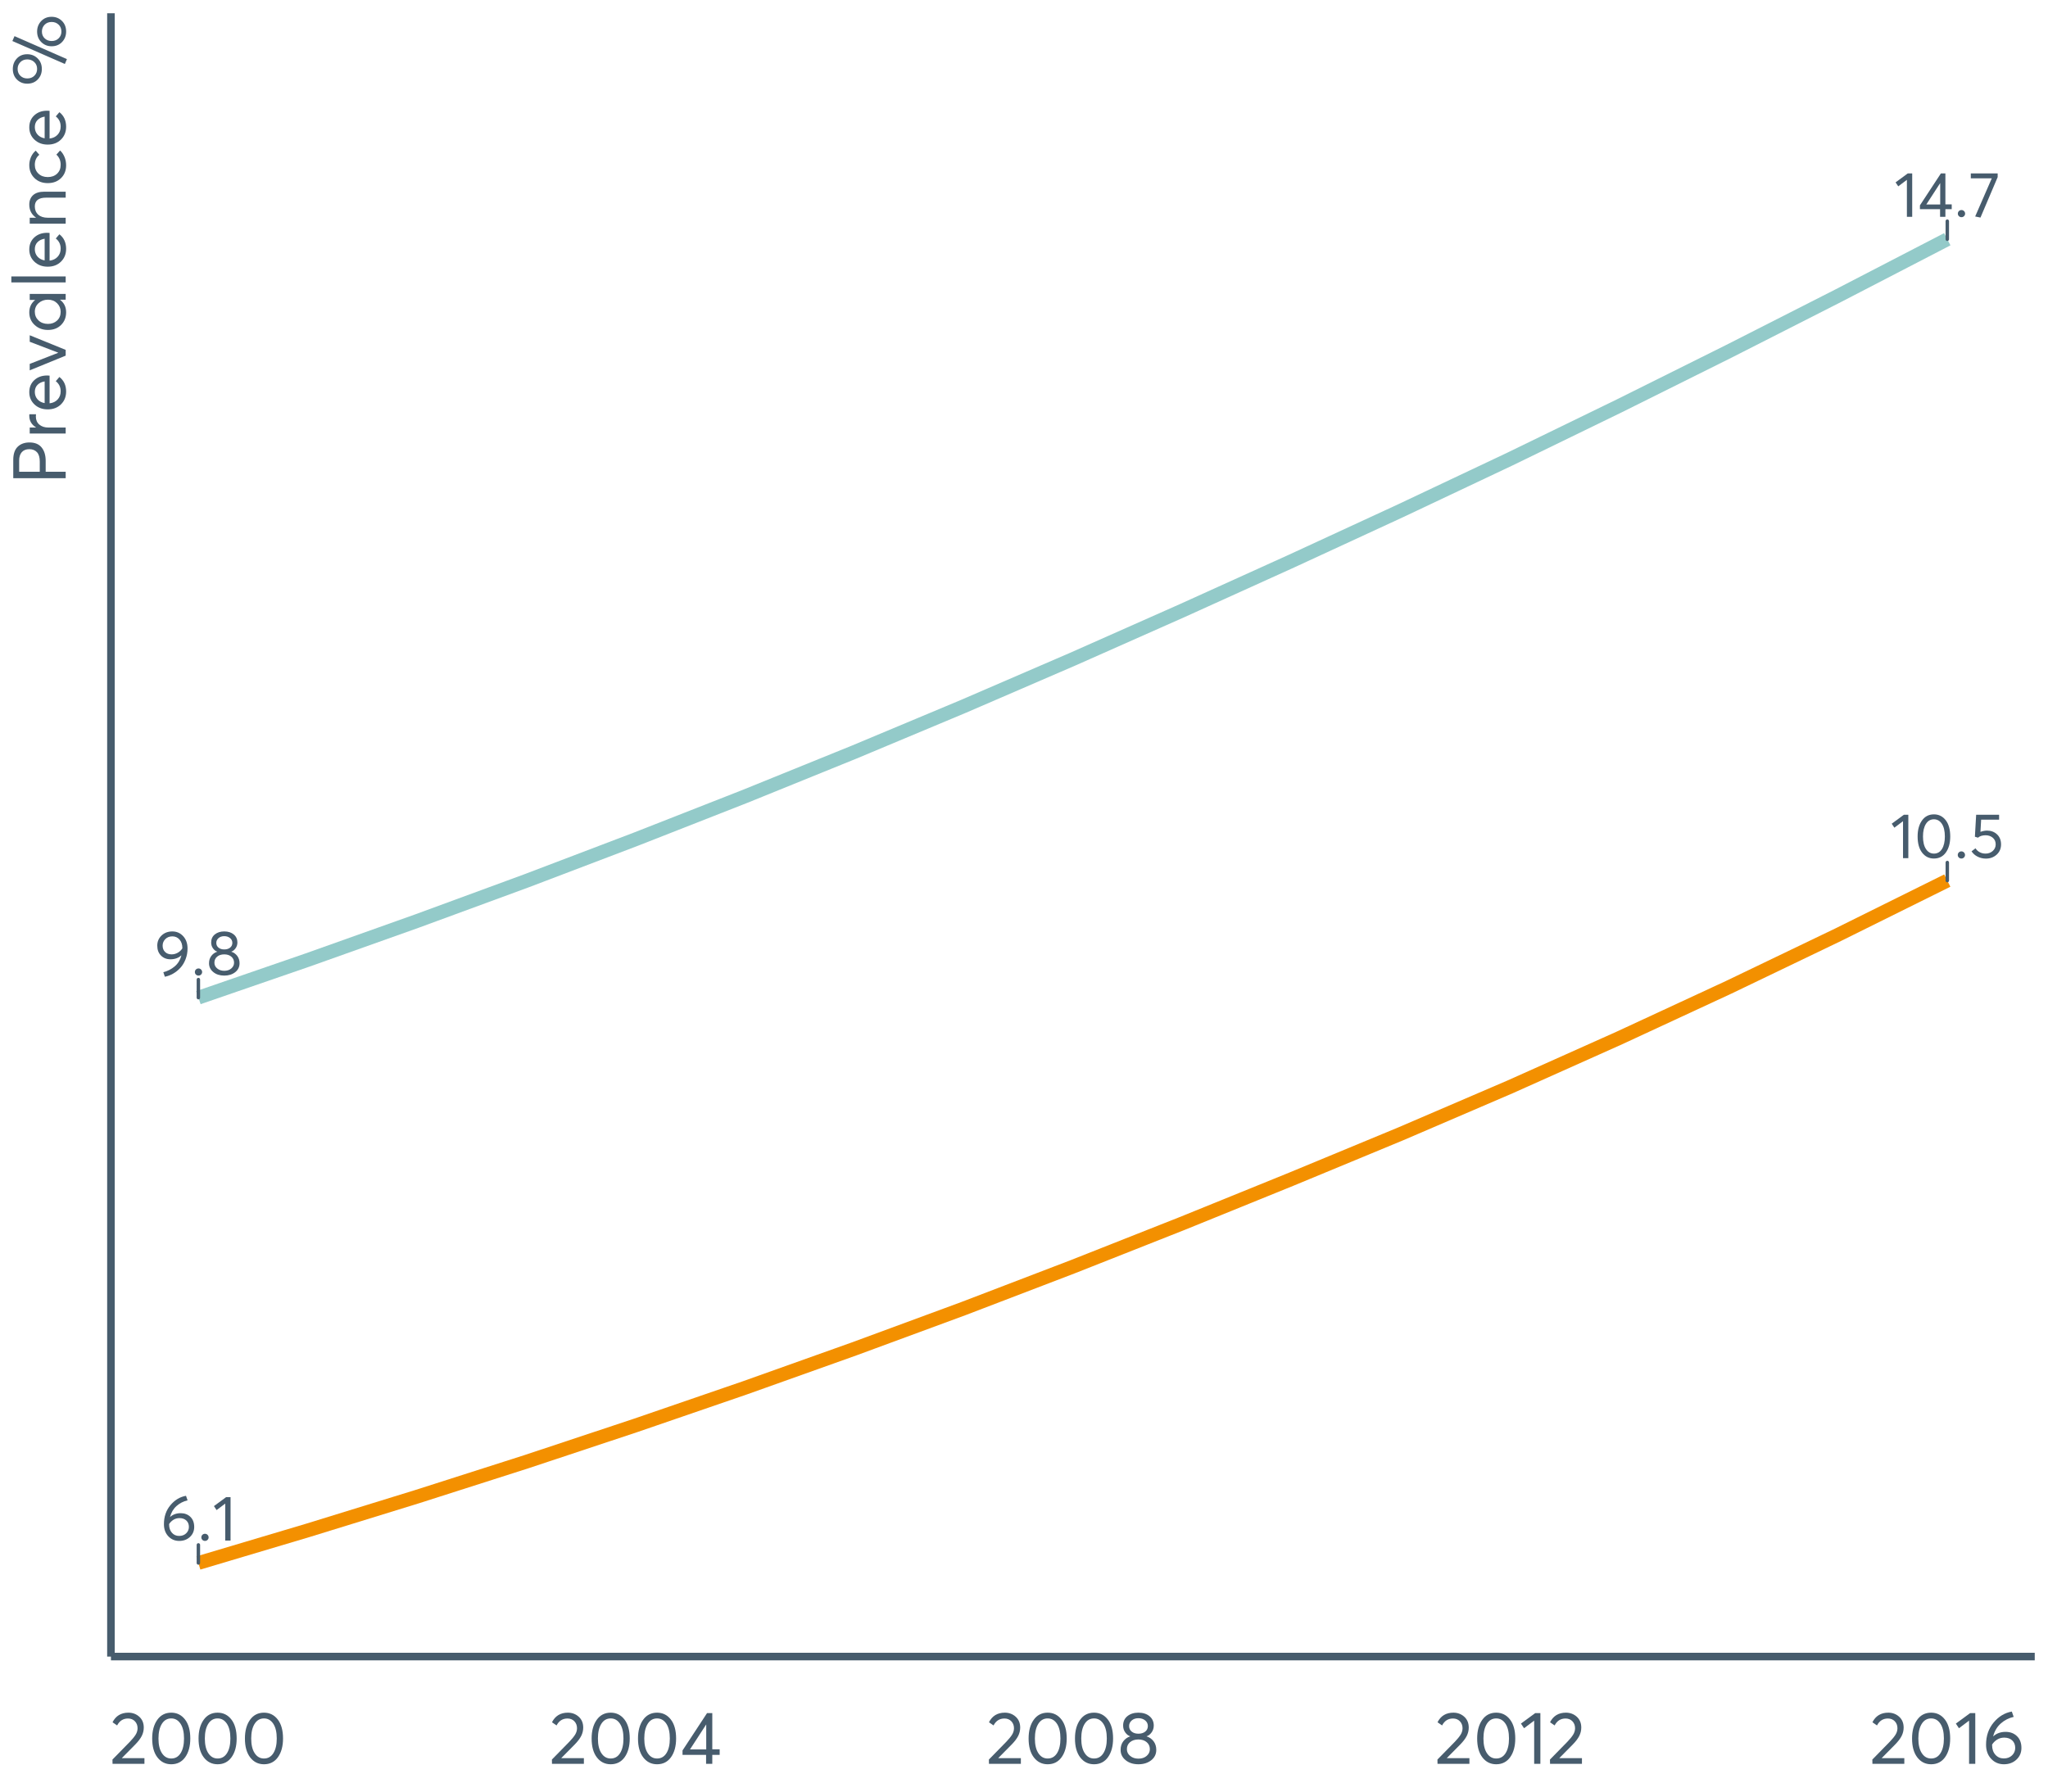
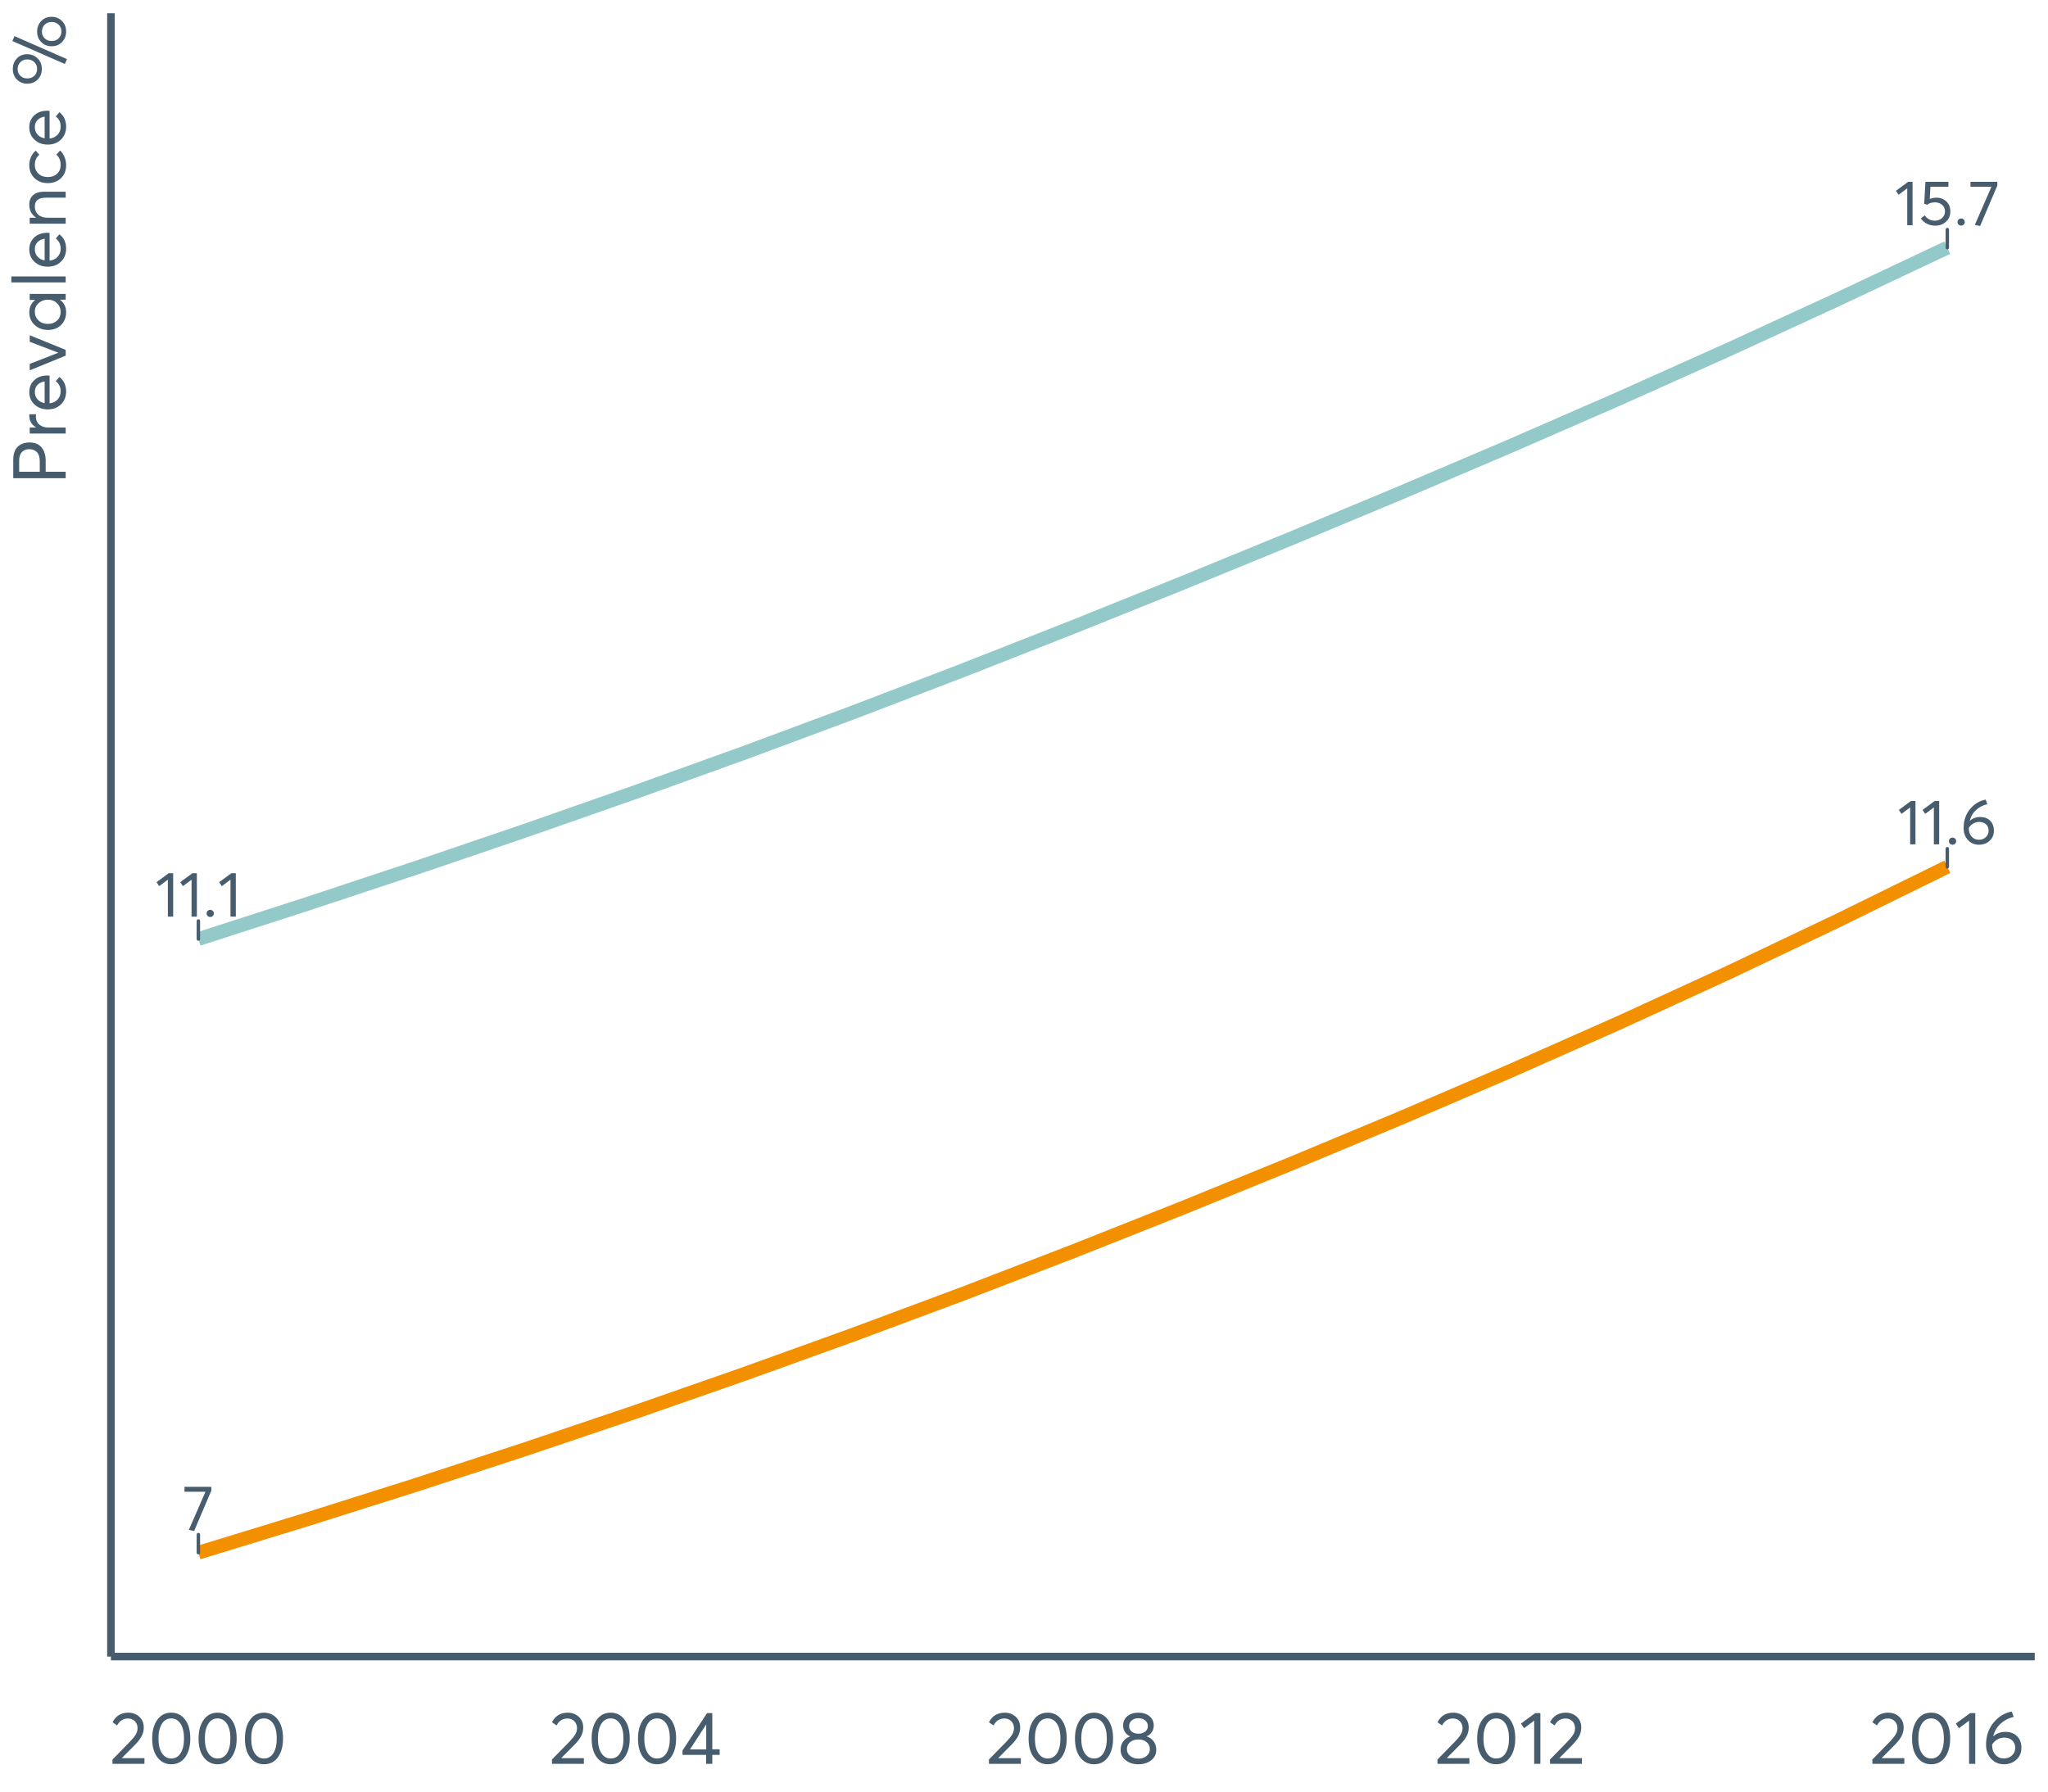
<svg xmlns="http://www.w3.org/2000/svg" xmlns:xlink="http://www.w3.org/1999/xlink" width="822.857pt" height="720pt" viewBox="0 0 822.857 720" version="1.1">
  <defs>
    <g>
      <symbol overflow="visible" id="glyph0-0">
+         <path style="stroke:none;" d="M 0.688 -17.445 L 11.48 -17.445 L 11.48 -15.949 L 4.57 0.305 L 2.438 -0.129 L 9.117 -15.465 L 0.688 -15.465 Z M 0.688 -17.445 " />
+       </symbol>
+       <symbol overflow="visible" id="glyph0-1">
+         <path style="stroke:none;" d="M 5.078 0 L 5.078 -14.855 L 1.602 -12.242 L 0.535 -13.84 L 5.434 -17.445 L 7.211 -17.445 L 7.211 0 Z M 5.078 0 " />
+       </symbol>
+       <symbol overflow="visible" id="glyph0-2">
+         <path style="stroke:none;" d="M 3.074 0.152 C 2.648 0.152 2.297 0.016 2.02 -0.266 C 1.738 -0.543 1.598 -0.879 1.602 -1.27 C 1.598 -1.672 1.738 -2.016 2.02 -2.297 C 2.297 -2.578 2.648 -2.719 3.074 -2.719 C 3.461 -2.719 3.797 -2.578 4.086 -2.297 C 4.371 -2.016 4.516 -1.672 4.52 -1.27 C 4.516 -0.879 4.371 -0.543 4.086 -0.266 C 3.797 0.016 3.461 0.152 3.074 0.152 Z M 3.074 0.152 " />
+       </symbol>
+       <symbol overflow="visible" id="glyph0-3">
        <path style="stroke:none;" d="M 8.125 -10.996 C 9.715 -10.992 11.02 -10.496 12.039 -9.508 C 13.051 -8.516 13.559 -7.168 13.562 -5.461 C 13.559 -3.852 12.988 -2.512 11.848 -1.445 C 10.703 -0.379 9.266 0.152 7.543 0.152 C 5.777 0.152 4.312 -0.473 3.148 -1.727 C 1.977 -2.977 1.395 -4.594 1.398 -6.578 C 1.395 -9.59 2.266 -12.137 4.012 -14.219 C 5.754 -16.301 7.836 -17.555 10.262 -17.98 L 10.895 -16.152 C 9.199 -15.758 7.719 -14.996 6.449 -13.863 C 5.18 -12.73 4.309 -11.258 3.836 -9.449 L 3.859 -9.449 C 4.992 -10.477 6.414 -10.992 8.125 -10.996 Z M 7.516 -1.855 C 8.668 -1.852 9.609 -2.203 10.336 -2.906 C 11.062 -3.609 11.426 -4.469 11.43 -5.484 C 11.426 -6.551 11.082 -7.406 10.398 -8.051 C 9.711 -8.691 8.793 -9.012 7.645 -9.016 C 6.727 -9.012 5.91 -8.781 5.191 -8.328 C 4.473 -7.867 3.902 -7.301 3.48 -6.629 L 3.48 -6.449 C 3.48 -5.078 3.855 -3.969 4.609 -3.125 C 5.359 -2.273 6.328 -1.852 7.516 -1.855 Z M 7.516 -1.855 " />
      </symbol>
-       <symbol overflow="visible" id="glyph0-1">
-         <path style="stroke:none;" d="M 3.074 0.152 C 2.648 0.152 2.297 0.016 2.02 -0.266 C 1.738 -0.543 1.598 -0.879 1.602 -1.27 C 1.598 -1.672 1.738 -2.016 2.02 -2.297 C 2.297 -2.578 2.648 -2.719 3.074 -2.719 C 3.461 -2.719 3.797 -2.578 4.086 -2.297 C 4.371 -2.016 4.516 -1.672 4.52 -1.27 C 4.516 -0.879 4.371 -0.543 4.086 -0.266 C 3.797 0.016 3.461 0.152 3.074 0.152 Z M 3.074 0.152 " />
-       </symbol>
-       <symbol overflow="visible" id="glyph0-2">
-         <path style="stroke:none;" d="M 5.078 0 L 5.078 -14.855 L 1.602 -12.242 L 0.535 -13.84 L 5.434 -17.445 L 7.211 -17.445 L 7.211 0 Z M 5.078 0 " />
-       </symbol>
-       <symbol overflow="visible" id="glyph0-3">
-         <path style="stroke:none;" d="M 7.238 -17.598 C 8.98 -17.594 10.438 -16.961 11.605 -15.691 C 12.773 -14.422 13.359 -12.77 13.359 -10.742 C 13.359 -9.215 13.094 -7.777 12.57 -6.426 C 12.043 -5.07 11.352 -3.922 10.488 -2.984 C 9.625 -2.039 8.656 -1.262 7.582 -0.645 C 6.504 -0.027 5.391 0.391 4.242 0.609 L 3.633 -1.219 C 5.359 -1.656 6.879 -2.43 8.191 -3.543 C 9.504 -4.648 10.402 -6.109 10.895 -7.922 L 10.844 -7.949 C 9.676 -6.914 8.227 -6.398 6.5 -6.398 C 4.957 -6.398 3.688 -6.898 2.691 -7.898 C 1.691 -8.898 1.195 -10.227 1.195 -11.887 C 1.195 -13.508 1.77 -14.867 2.922 -15.961 C 4.07 -17.051 5.508 -17.594 7.238 -17.598 Z M 6.957 -8.379 C 7.832 -8.379 8.66 -8.598 9.434 -9.039 C 10.203 -9.48 10.816 -10.066 11.277 -10.793 L 11.277 -10.922 C 11.273 -12.324 10.895 -13.457 10.145 -14.32 C 9.387 -15.184 8.426 -15.613 7.262 -15.617 C 6.105 -15.613 5.168 -15.25 4.441 -14.523 C 3.715 -13.793 3.352 -12.914 3.352 -11.887 C 3.352 -10.836 3.68 -9.988 4.34 -9.344 C 5 -8.699 5.871 -8.379 6.957 -8.379 Z M 6.957 -8.379 " />
-       </symbol>
      <symbol overflow="visible" id="glyph0-4">
-         <path style="stroke:none;" d="M 10.109 -9.449 C 11.102 -9.125 11.906 -8.559 12.52 -7.746 C 13.125 -6.934 13.43 -5.949 13.434 -4.801 C 13.43 -3.324 12.844 -2.133 11.68 -1.219 C 10.508 -0.305 9.047 0.152 7.289 0.152 C 5.508 0.152 4.043 -0.316 2.895 -1.258 C 1.742 -2.195 1.164 -3.375 1.168 -4.801 C 1.164 -5.949 1.469 -6.934 2.082 -7.746 C 2.688 -8.559 3.484 -9.125 4.469 -9.449 L 4.469 -9.473 C 3.824 -9.672 3.258 -10.113 2.766 -10.793 C 2.273 -11.469 2.027 -12.254 2.031 -13.156 C 2.027 -14.523 2.52 -15.605 3.504 -16.402 C 4.484 -17.195 5.746 -17.594 7.289 -17.598 C 8.863 -17.594 10.137 -17.188 11.109 -16.379 C 12.082 -15.562 12.566 -14.488 12.57 -13.156 C 12.566 -12.273 12.316 -11.492 11.82 -10.805 C 11.32 -10.117 10.75 -9.672 10.109 -9.473 Z M 7.289 -15.695 C 6.34 -15.691 5.566 -15.43 4.977 -14.906 C 4.383 -14.383 4.09 -13.746 4.09 -13.004 C 4.09 -12.203 4.383 -11.566 4.977 -11.086 C 5.566 -10.602 6.34 -10.359 7.289 -10.363 C 8.25 -10.359 9.031 -10.602 9.637 -11.086 C 10.234 -11.566 10.535 -12.203 10.539 -13.004 C 10.535 -13.777 10.227 -14.422 9.609 -14.934 C 8.992 -15.438 8.219 -15.691 7.289 -15.695 Z M 7.289 -1.777 C 8.457 -1.773 9.402 -2.094 10.133 -2.73 C 10.859 -3.363 11.227 -4.129 11.227 -5.027 C 11.227 -6.027 10.859 -6.836 10.133 -7.453 C 9.402 -8.07 8.457 -8.379 7.289 -8.379 C 6.102 -8.379 5.145 -8.07 4.418 -7.453 C 3.691 -6.836 3.328 -6.027 3.328 -5.027 C 3.328 -4.098 3.707 -3.32 4.469 -2.703 C 5.23 -2.082 6.172 -1.773 7.289 -1.777 Z M 7.289 -1.777 " />
-       </symbol>
-       <symbol overflow="visible" id="glyph0-5">
-         <path style="stroke:none;" d="M 7.973 0.152 C 6.023 0.152 4.445 -0.629 3.238 -2.195 C 2.023 -3.762 1.418 -5.934 1.422 -8.711 C 1.418 -11.348 2 -13.488 3.172 -15.133 C 4.336 -16.773 5.938 -17.594 7.973 -17.598 C 9.918 -17.594 11.496 -16.812 12.711 -15.25 C 13.918 -13.684 14.523 -11.504 14.527 -8.711 C 14.523 -6.066 13.945 -3.93 12.785 -2.297 C 11.625 -0.664 10.02 0.152 7.973 0.152 Z M 7.973 -1.828 C 9.359 -1.828 10.438 -2.445 11.211 -3.68 C 11.977 -4.914 12.363 -6.59 12.367 -8.711 C 12.363 -10.895 11.961 -12.59 11.16 -13.801 C 10.355 -15.008 9.293 -15.613 7.973 -15.617 C 6.602 -15.613 5.527 -14.992 4.75 -13.75 C 3.969 -12.504 3.578 -10.824 3.582 -8.711 C 3.578 -6.543 3.98 -4.855 4.785 -3.645 C 5.586 -2.434 6.648 -1.828 7.973 -1.828 Z M 7.973 -1.828 " />
-       </symbol>
-       <symbol overflow="visible" id="glyph0-6">
        <path style="stroke:none;" d="M 7.238 -11.074 C 8.844 -11.074 10.188 -10.57 11.262 -9.562 C 12.336 -8.555 12.871 -7.203 12.875 -5.512 C 12.871 -3.852 12.289 -2.488 11.121 -1.422 C 9.953 -0.355 8.512 0.176 6.805 0.18 C 5.602 0.176 4.488 -0.078 3.465 -0.594 C 2.438 -1.109 1.621 -1.828 1.016 -2.742 L 2.617 -3.961 C 3.02 -3.301 3.574 -2.777 4.277 -2.398 C 4.98 -2.016 5.77 -1.828 6.652 -1.828 C 7.785 -1.828 8.746 -2.18 9.535 -2.883 C 10.32 -3.586 10.715 -4.469 10.719 -5.535 C 10.715 -6.668 10.32 -7.562 9.535 -8.215 C 8.746 -8.867 7.797 -9.191 6.68 -9.195 C 5.359 -9.191 4.332 -8.871 3.605 -8.227 L 2.363 -8.609 L 2.871 -17.445 L 12.09 -17.445 L 12.09 -15.465 L 4.875 -15.465 L 4.598 -10.566 C 5.559 -10.902 6.438 -11.074 7.238 -11.074 Z M 7.238 -11.074 " />
-       </symbol>
-       <symbol overflow="visible" id="glyph0-7">
-         <path style="stroke:none;" d="M 8.887 0 L 8.887 -3.074 L 0.789 -3.074 L 0.789 -4.598 L 9.219 -17.445 L 11.023 -17.445 L 11.023 -5.004 L 13.562 -5.004 L 13.562 -3.074 L 11.023 -3.074 L 11.023 0 Z M 3.352 -4.953 L 8.938 -4.953 L 8.938 -13.562 Z M 3.352 -4.953 " />
-       </symbol>
-       <symbol overflow="visible" id="glyph0-8">
-         <path style="stroke:none;" d="M 0.688 -17.445 L 11.48 -17.445 L 11.48 -15.949 L 4.57 0.305 L 2.438 -0.129 L 9.117 -15.465 L 0.688 -15.465 Z M 0.688 -17.445 " />
      </symbol>
      <symbol overflow="visible" id="glyph1-0">
        <path style="stroke:none;" d="M 4.953 -2.285 L 14.004 -2.285 L 14.004 0 L 1.188 0 L 1.156 -1.719 L 8.129 -8.84 C 9.152 -9.906 9.93 -10.855 10.457 -11.688 C 10.977 -12.516 11.238 -13.387 11.242 -14.301 C 11.238 -15.426 10.883 -16.359 10.176 -17.102 C 9.461 -17.84 8.543 -18.211 7.418 -18.215 C 5.457 -18.211 3.992 -17.281 3.027 -15.426 L 1.188 -16.703 C 2.488 -19.27 4.613 -20.555 7.566 -20.559 C 9.262 -20.555 10.715 -20.012 11.926 -18.926 C 13.129 -17.84 13.734 -16.387 13.734 -14.566 C 13.734 -13.398 13.465 -12.281 12.934 -11.215 C 12.395 -10.145 11.508 -8.977 10.266 -7.715 L 4.953 -2.344 Z M 4.953 -2.285 " />
      </symbol>
      <symbol overflow="visible" id="glyph1-1">
        <path style="stroke:none;" d="M 9.316 0.18 C 7.039 0.176 5.191 -0.734 3.781 -2.562 C 2.363 -4.391 1.656 -6.93 1.66 -10.176 C 1.656 -13.258 2.34 -15.758 3.707 -17.68 C 5.07 -19.594 6.941 -20.555 9.316 -20.559 C 11.59 -20.555 13.434 -19.641 14.848 -17.812 C 16.262 -15.984 16.969 -13.438 16.969 -10.176 C 16.969 -7.086 16.289 -4.59 14.938 -2.684 C 13.578 -0.777 11.707 0.176 9.316 0.18 Z M 9.316 -2.137 C 10.934 -2.133 12.191 -2.855 13.098 -4.301 C 13.996 -5.746 14.449 -7.703 14.449 -10.176 C 14.449 -12.727 13.977 -14.711 13.039 -16.125 C 12.094 -17.539 10.855 -18.246 9.316 -18.246 C 7.715 -18.246 6.457 -17.516 5.547 -16.062 C 4.637 -14.605 4.184 -12.645 4.184 -10.176 C 4.184 -7.641 4.652 -5.668 5.59 -4.258 C 6.527 -2.84 7.77 -2.133 9.316 -2.137 Z M 9.316 -2.137 " />
      </symbol>
      <symbol overflow="visible" id="glyph1-2">
        <path style="stroke:none;" d="M 10.383 0 L 10.383 -3.59 L 0.918 -3.59 L 0.918 -5.371 L 10.77 -20.383 L 12.875 -20.383 L 12.875 -5.844 L 15.844 -5.844 L 15.844 -3.59 L 12.875 -3.59 L 12.875 0 Z M 3.914 -5.785 L 10.441 -5.785 L 10.441 -15.844 Z M 3.914 -5.785 " />
      </symbol>
      <symbol overflow="visible" id="glyph1-3">
        <path style="stroke:none;" d="M 11.809 -11.035 C 12.973 -10.656 13.914 -9.996 14.625 -9.047 C 15.336 -8.098 15.691 -6.949 15.695 -5.605 C 15.691 -3.883 15.008 -2.488 13.648 -1.422 C 12.281 -0.355 10.57 0.176 8.516 0.18 C 6.434 0.176 4.723 -0.371 3.379 -1.465 C 2.031 -2.562 1.359 -3.941 1.363 -5.605 C 1.359 -6.949 1.715 -8.098 2.43 -9.047 C 3.141 -9.996 4.07 -10.656 5.223 -11.035 L 5.223 -11.066 C 4.465 -11.301 3.805 -11.816 3.234 -12.609 C 2.66 -13.398 2.371 -14.316 2.375 -15.367 C 2.371 -16.965 2.945 -18.23 4.094 -19.164 C 5.238 -20.09 6.711 -20.555 8.516 -20.559 C 10.352 -20.555 11.84 -20.078 12.977 -19.133 C 14.113 -18.18 14.684 -16.926 14.684 -15.367 C 14.684 -14.336 14.391 -13.422 13.809 -12.621 C 13.223 -11.82 12.555 -11.301 11.809 -11.066 Z M 8.516 -18.336 C 7.402 -18.332 6.504 -18.027 5.812 -17.414 C 5.121 -16.801 4.773 -16.059 4.777 -15.188 C 4.773 -14.258 5.121 -13.512 5.812 -12.949 C 6.504 -12.387 7.402 -12.105 8.516 -12.105 C 9.641 -12.105 10.555 -12.387 11.258 -12.949 C 11.957 -13.512 12.309 -14.258 12.312 -15.188 C 12.309 -16.098 11.949 -16.848 11.227 -17.445 C 10.504 -18.035 9.598 -18.332 8.516 -18.336 Z M 8.516 -2.078 C 9.875 -2.074 10.984 -2.445 11.836 -3.188 C 12.688 -3.93 13.113 -4.824 13.113 -5.875 C 13.113 -7.039 12.688 -7.984 11.836 -8.707 C 10.984 -9.426 9.875 -9.785 8.516 -9.789 C 7.125 -9.785 6.008 -9.426 5.16 -8.707 C 4.309 -7.984 3.883 -7.039 3.887 -5.875 C 3.883 -4.785 4.328 -3.879 5.219 -3.16 C 6.105 -2.434 7.203 -2.074 8.516 -2.078 Z M 8.516 -2.078 " />
      </symbol>
      <symbol overflow="visible" id="glyph1-4">
        <path style="stroke:none;" d="M 5.934 0 L 5.934 -17.355 L 1.867 -14.301 L 0.621 -16.168 L 6.348 -20.383 L 8.426 -20.383 L 8.426 0 Z M 5.934 0 " />
      </symbol>
      <symbol overflow="visible" id="glyph1-5">
        <path style="stroke:none;" d="M 9.492 -12.844 C 11.352 -12.844 12.875 -12.266 14.062 -11.109 C 15.25 -9.953 15.844 -8.375 15.844 -6.379 C 15.844 -4.496 15.176 -2.934 13.84 -1.688 C 12.504 -0.445 10.828 0.176 8.812 0.18 C 6.754 0.176 5.043 -0.555 3.68 -2.016 C 2.312 -3.477 1.629 -5.363 1.633 -7.684 C 1.629 -11.199 2.648 -14.176 4.688 -16.613 C 6.723 -19.043 9.152 -20.508 11.984 -21.004 L 12.727 -18.867 C 10.75 -18.414 9.02 -17.523 7.535 -16.199 C 6.051 -14.871 5.031 -13.148 4.48 -11.035 L 4.508 -11.035 C 5.828 -12.238 7.492 -12.844 9.492 -12.844 Z M 8.781 -2.164 C 10.121 -2.16 11.219 -2.57 12.074 -3.395 C 12.922 -4.215 13.348 -5.219 13.352 -6.406 C 13.348 -7.648 12.945 -8.648 12.148 -9.402 C 11.344 -10.152 10.273 -10.527 8.93 -10.531 C 7.859 -10.527 6.902 -10.262 6.066 -9.73 C 5.223 -9.195 4.555 -8.531 4.062 -7.742 L 4.062 -7.535 C 4.059 -5.934 4.5 -4.637 5.383 -3.648 C 6.262 -2.656 7.395 -2.16 8.781 -2.164 Z M 8.781 -2.164 " />
      </symbol>
      <symbol overflow="visible" id="glyph2-0">
        <path style="stroke:none;" d="M 0 -2.672 L -21.062 -2.672 L -21.062 -10.059 C -21.059 -12.406 -20.465 -14.156 -19.281 -15.305 C -18.094 -16.453 -16.512 -17.027 -14.535 -17.027 C -12.379 -17.027 -10.758 -16.359 -9.672 -15.023 C -8.582 -13.688 -8.039 -11.883 -8.039 -9.613 L -8.039 -5.25 L 0 -5.25 Z M -10.414 -5.25 L -10.414 -9.375 C -10.41 -11.055 -10.785 -12.297 -11.539 -13.109 C -12.289 -13.918 -13.309 -14.324 -14.598 -14.328 C -15.918 -14.324 -16.934 -13.926 -17.637 -13.125 C -18.34 -12.324 -18.691 -11.211 -18.691 -9.789 L -18.691 -5.25 Z M -10.414 -5.25 " />
      </symbol>
      <symbol overflow="visible" id="glyph2-1">
        <path style="stroke:none;" d="M -14.625 -9.434 C -14.625 -9.73 -14.613 -9.926 -14.598 -10.027 L -11.926 -10.027 C -11.961 -9.59 -11.98 -9.273 -11.984 -9.078 C -11.98 -7.73 -11.516 -6.664 -10.59 -5.875 C -9.656 -5.082 -8.453 -4.688 -6.973 -4.688 L 0 -4.688 L 0 -2.285 L -14.449 -2.285 L -14.449 -4.688 L -11.895 -4.688 L -11.895 -4.719 C -13.715 -5.84 -14.625 -7.414 -14.625 -9.434 Z M -14.625 -9.434 " />
      </symbol>
      <symbol overflow="visible" id="glyph2-2">
        <path style="stroke:none;" d="M -7.445 -15.012 C -7.285 -15.012 -7.078 -15 -6.824 -14.98 L -6.469 -14.953 L -6.469 -3.828 C -5.121 -3.98 -4.039 -4.5 -3.23 -5.383 C -2.418 -6.262 -2.016 -7.355 -2.016 -8.664 C -2.016 -10.34 -2.668 -11.695 -3.977 -12.727 L -2.523 -14.418 C -0.723 -13.012 0.176 -11.062 0.18 -8.574 C 0.176 -6.492 -0.508 -4.777 -1.883 -3.426 C -3.254 -2.07 -5.031 -1.395 -7.211 -1.395 C -9.363 -1.395 -11.137 -2.051 -12.531 -3.367 C -13.926 -4.68 -14.625 -6.328 -14.625 -8.309 C -14.625 -10.305 -13.949 -11.918 -12.605 -13.156 C -11.258 -14.391 -9.539 -15.012 -7.445 -15.012 Z M -11.332 -11.242 C -12.043 -10.508 -12.398 -9.566 -12.402 -8.422 C -12.398 -7.273 -12.047 -6.293 -11.348 -5.473 C -10.641 -4.652 -9.676 -4.133 -8.453 -3.914 L -8.453 -12.637 C -9.66 -12.438 -10.621 -11.973 -11.332 -11.242 Z M -11.332 -11.242 " />
      </symbol>
      <symbol overflow="visible" id="glyph2-3">
        <path style="stroke:none;" d="M -14.449 -12.191 L -14.449 -14.805 L 0 -8.93 L 0 -6.617 L -14.449 -0.711 L -14.449 -3.293 L -3.055 -7.742 L -3.055 -7.832 Z M -14.449 -12.191 " />
      </symbol>
      <symbol overflow="visible" id="glyph2-4">
        <path style="stroke:none;" d="M -14.449 -13.5 L -14.449 -15.902 L 0 -15.902 L 0 -13.586 L -2.285 -13.586 L -2.285 -13.559 C -0.645 -12.332 0.176 -10.648 0.18 -8.516 C 0.176 -6.473 -0.492 -4.781 -1.836 -3.441 C -3.18 -2.094 -4.941 -1.422 -7.121 -1.426 C -9.254 -1.422 -11.039 -2.09 -12.473 -3.426 C -13.906 -4.758 -14.625 -6.445 -14.625 -8.484 C -14.625 -10.539 -13.844 -12.199 -12.281 -13.469 L -12.281 -13.5 Z M -2.016 -8.723 C -2.016 -10.062 -2.492 -11.207 -3.453 -12.16 C -4.41 -13.105 -5.633 -13.582 -7.117 -13.586 C -8.598 -13.582 -9.848 -13.121 -10.871 -12.207 C -11.887 -11.285 -12.398 -10.133 -12.402 -8.75 C -12.398 -7.363 -11.91 -6.203 -10.934 -5.266 C -9.953 -4.324 -8.68 -3.855 -7.121 -3.855 C -5.633 -3.855 -4.41 -4.305 -3.453 -5.203 C -2.492 -6.102 -2.016 -7.273 -2.016 -8.723 Z M -2.016 -8.723 " />
      </symbol>
      <symbol overflow="visible" id="glyph2-5">
        <path style="stroke:none;" d="M 0 -2.492 L -21.836 -2.492 L -21.836 -4.895 L 0 -4.895 Z M 0 -2.492 " />
      </symbol>
      <symbol overflow="visible" id="glyph2-6">
        <path style="stroke:none;" d="M -14.625 -9.969 C -14.625 -11.566 -14.113 -12.832 -13.098 -13.766 C -12.074 -14.691 -10.566 -15.156 -8.574 -15.16 L 0 -15.16 L 0 -12.758 L -7.891 -12.758 C -10.895 -12.754 -12.398 -11.578 -12.402 -9.227 C -12.398 -7.84 -11.938 -6.738 -11.02 -5.918 C -10.098 -5.098 -8.828 -4.688 -7.211 -4.688 L 0 -4.688 L 0 -2.285 L -14.449 -2.285 L -14.449 -4.688 L -11.926 -4.688 L -11.926 -4.719 C -13.723 -5.98 -14.625 -7.73 -14.625 -9.969 Z M -14.625 -9.969 " />
      </symbol>
      <symbol overflow="visible" id="glyph2-7">
        <path style="stroke:none;" d="M 0.18 -8.543 C 0.176 -6.445 -0.508 -4.727 -1.883 -3.395 C -3.254 -2.059 -5.031 -1.395 -7.207 -1.395 C -9.383 -1.395 -11.16 -2.07 -12.547 -3.426 C -13.93 -4.777 -14.625 -6.512 -14.625 -8.633 C -14.625 -9.734 -14.402 -10.809 -13.957 -11.852 C -13.512 -12.887 -12.871 -13.754 -12.043 -14.449 L -10.59 -12.785 C -11.793 -11.816 -12.398 -10.469 -12.402 -8.75 C -12.398 -7.305 -11.914 -6.125 -10.945 -5.207 C -9.977 -4.285 -8.73 -3.824 -7.211 -3.828 C -5.664 -3.824 -4.41 -4.281 -3.453 -5.191 C -2.492 -6.098 -2.016 -7.281 -2.016 -8.75 C -2.016 -10.43 -2.59 -11.797 -3.738 -12.844 L -2.254 -14.508 C -1.539 -13.875 -0.957 -13.031 -0.504 -11.984 C -0.051 -10.934 0.176 -9.789 0.18 -8.543 Z M 0.18 -8.543 " />
      </symbol>
      <symbol overflow="visible" id="glyph2-8">
        <path style="stroke:none;" d="" />
      </symbol>
      <symbol overflow="visible" id="glyph2-9">
        <path style="stroke:none;" d="M 0.504 -11.215 L -0.328 -9.258 L -21.418 -18.48 L -20.559 -20.441 Z M -9.582 -7.238 C -9.578 -5.574 -10.121 -4.176 -11.211 -3.039 C -12.297 -1.902 -13.715 -1.336 -15.457 -1.336 C -17.078 -1.336 -18.445 -1.883 -19.566 -2.98 C -20.68 -4.078 -21.238 -5.496 -21.242 -7.238 C -21.238 -8.895 -20.707 -10.301 -19.641 -11.449 C -18.57 -12.598 -17.176 -13.172 -15.457 -13.172 C -13.812 -13.172 -12.422 -12.617 -11.285 -11.508 C -10.148 -10.398 -9.578 -8.973 -9.582 -7.238 Z M -11.48 -7.27 C -11.477 -8.395 -11.859 -9.312 -12.621 -10.027 C -13.383 -10.734 -14.316 -11.09 -15.426 -11.094 C -16.57 -11.09 -17.504 -10.719 -18.23 -9.98 C -18.949 -9.238 -19.312 -8.336 -19.312 -7.27 C -19.312 -6.141 -18.941 -5.219 -18.199 -4.508 C -17.457 -3.793 -16.531 -3.438 -15.426 -3.441 C -14.258 -3.438 -13.309 -3.805 -12.578 -4.539 C -11.844 -5.27 -11.477 -6.18 -11.48 -7.27 Z M 0.18 -22.281 C 0.176 -20.617 -0.367 -19.219 -1.453 -18.082 C -2.539 -16.941 -3.941 -16.371 -5.668 -16.375 C -7.285 -16.371 -8.66 -16.926 -9.789 -18.035 C -10.914 -19.145 -11.477 -20.559 -11.48 -22.281 C -11.477 -23.941 -10.934 -25.344 -9.848 -26.492 C -8.758 -27.637 -7.363 -28.211 -5.668 -28.215 C -4.02 -28.211 -2.637 -27.664 -1.512 -26.566 C -0.387 -25.469 0.176 -24.039 0.18 -22.281 Z M -1.719 -22.281 C -1.715 -23.426 -2.094 -24.355 -2.848 -25.066 C -3.598 -25.777 -4.527 -26.133 -5.637 -26.137 C -6.801 -26.133 -7.742 -25.762 -8.469 -25.023 C -9.188 -24.277 -9.551 -23.363 -9.551 -22.281 C -9.551 -21.152 -9.172 -20.238 -8.422 -19.535 C -7.668 -18.832 -6.742 -18.48 -5.637 -18.48 C -4.488 -18.48 -3.547 -18.844 -2.816 -19.578 C -2.082 -20.305 -1.715 -21.207 -1.719 -22.281 Z M -1.719 -22.281 " />
      </symbol>
    </g>
    <clipPath id="clip1">
      <path d="M 44.574 5.328 L 818.531 5.328 L 818.531 666.742 L 44.574 666.742 Z M 44.574 5.328 " />
    </clipPath>
  </defs>
-   <g id="surface61828">
+   <g id="surface470">
    <g clip-path="url(#clip1)" clip-rule="nonzero">
-       <path style="fill:none;stroke-width:5.532;stroke-linecap:butt;stroke-linejoin:round;stroke:rgb(95.294%,56.471%,0%);stroke-opacity:1;stroke-miterlimit:10;" d="M 79.707 628.125 L 123.625 615.039 L 167.543 601.484 L 211.461 587.438 L 255.379 572.844 L 299.297 557.742 L 343.215 542.078 L 387.133 525.879 L 431.051 509.059 L 474.969 491.695 L 518.887 473.863 L 562.805 455.664 L 606.723 436.793 L 650.641 417.137 L 694.559 396.773 L 738.477 375.672 L 782.395 353.887 " />
-       <path style="fill:none;stroke-width:5.532;stroke-linecap:butt;stroke-linejoin:round;stroke:rgb(57.647%,79.216%,78.824%);stroke-opacity:1;stroke-miterlimit:10;" d="M 79.707 400.934 L 123.625 385.785 L 167.543 370.148 L 211.461 354.004 L 255.379 337.289 L 299.297 320.055 L 343.215 302.242 L 387.133 283.852 L 431.051 264.883 L 474.969 245.402 L 518.887 225.508 L 562.805 205.223 L 606.723 184.457 L 650.641 163.09 L 694.559 141.219 L 738.477 118.891 L 782.395 96.145 " />
-       <path style="fill:none;stroke-width:1.383;stroke-linecap:round;stroke-linejoin:round;stroke:rgb(27.843%,36.078%,42.745%);stroke-opacity:1;stroke-miterlimit:10;" d="M 79.707 620.859 L 79.707 628.125 " />
+       <path style="fill:none;stroke-width:5.532;stroke-linecap:butt;stroke-linejoin:round;stroke:rgb(95.294%,56.471%,0%);stroke-opacity:1;stroke-miterlimit:10;" d="M 79.707 623.98 L 123.625 610.523 L 167.543 596.617 L 211.461 582.25 L 255.379 567.402 L 299.297 552.066 L 343.215 536.223 L 387.133 519.848 L 431.051 502.934 L 474.969 485.504 L 518.887 467.613 L 562.805 449.293 L 606.723 430.445 L 650.641 410.98 L 694.559 390.824 L 738.477 369.934 L 782.395 348.344 " />
+       <path style="fill:none;stroke-width:5.532;stroke-linecap:butt;stroke-linejoin:round;stroke:rgb(57.647%,79.216%,78.824%);stroke-opacity:1;stroke-miterlimit:10;" d="M 79.707 377.383 L 123.625 363.207 L 167.543 348.633 L 211.461 333.668 L 255.379 318.289 L 299.297 302.457 L 343.215 286.121 L 387.133 269.285 L 431.051 252.008 L 474.969 234.348 L 518.887 216.344 L 562.805 198.016 L 606.723 179.297 L 650.641 160.137 L 694.559 140.449 L 738.477 120.246 L 782.395 99.531 " />
+       <path style="fill:none;stroke-width:1.383;stroke-linecap:round;stroke-linejoin:round;stroke:rgb(27.843%,36.078%,42.745%);stroke-opacity:1;stroke-miterlimit:10;" d="M 79.707 616.715 L 79.707 623.98 " />
      <g style="fill:rgb(27.843%,36.078%,42.745%);fill-opacity:1;">
-         <use xlink:href="#glyph0-0" x="64.469" y="619.109" />
-         <use xlink:href="#glyph0-1" x="79.3" y="619.109" />
-         <use xlink:href="#glyph0-2" x="85.421" y="619.109" />
+         <use xlink:href="#glyph0-0" x="73.434" y="614.965" />
      </g>
-       <path style="fill:none;stroke-width:1.383;stroke-linecap:round;stroke-linejoin:round;stroke:rgb(27.843%,36.078%,42.745%);stroke-opacity:1;stroke-miterlimit:10;" d="M 79.707 393.668 L 79.707 400.934 " />
+       <path style="fill:none;stroke-width:1.383;stroke-linecap:round;stroke-linejoin:round;stroke:rgb(27.843%,36.078%,42.745%);stroke-opacity:1;stroke-miterlimit:10;" d="M 782.395 341.078 L 782.395 348.344 " />
      <g style="fill:rgb(27.843%,36.078%,42.745%);fill-opacity:1;">
-         <use xlink:href="#glyph0-3" x="61.992" y="391.918" />
-         <use xlink:href="#glyph0-1" x="76.697" y="391.918" />
-         <use xlink:href="#glyph0-4" x="82.817" y="391.918" />
+         <use xlink:href="#glyph0-1" x="762.395" y="339.328" />
+         <use xlink:href="#glyph0-1" x="771.918" y="339.328" />
+         <use xlink:href="#glyph0-2" x="781.442" y="339.328" />
+         <use xlink:href="#glyph0-3" x="787.562" y="339.328" />
      </g>
-       <path style="fill:none;stroke-width:1.383;stroke-linecap:round;stroke-linejoin:round;stroke:rgb(27.843%,36.078%,42.745%);stroke-opacity:1;stroke-miterlimit:10;" d="M 782.398 346.621 L 782.395 353.887 " />
+       <path style="fill:none;stroke-width:1.383;stroke-linecap:round;stroke-linejoin:round;stroke:rgb(27.843%,36.078%,42.745%);stroke-opacity:1;stroke-miterlimit:10;" d="M 79.707 370.117 L 79.707 377.383 " />
      <g style="fill:rgb(27.843%,36.078%,42.745%);fill-opacity:1;">
-         <use xlink:href="#glyph0-2" x="759.527" y="344.871" />
-         <use xlink:href="#glyph0-5" x="769.051" y="344.871" />
-         <use xlink:href="#glyph0-1" x="785" y="344.871" />
-         <use xlink:href="#glyph0-6" x="791.12" y="344.871" />
+         <use xlink:href="#glyph0-1" x="62.363" y="368.367" />
+         <use xlink:href="#glyph0-1" x="71.887" y="368.367" />
+         <use xlink:href="#glyph0-2" x="81.41" y="368.367" />
+         <use xlink:href="#glyph0-1" x="87.531" y="368.367" />
      </g>
-       <path style="fill:none;stroke-width:1.383;stroke-linecap:round;stroke-linejoin:round;stroke:rgb(27.843%,36.078%,42.745%);stroke-opacity:1;stroke-miterlimit:10;" d="M 782.395 88.879 L 782.395 96.145 " />
+       <path style="fill:none;stroke-width:1.383;stroke-linecap:round;stroke-linejoin:round;stroke:rgb(27.843%,36.078%,42.745%);stroke-opacity:1;stroke-miterlimit:10;" d="M 782.395 92.266 L 782.395 99.531 " />
      <g style="fill:rgb(27.843%,36.078%,42.745%);fill-opacity:1;">
-         <use xlink:href="#glyph0-2" x="761.086" y="87.129" />
-         <use xlink:href="#glyph0-7" x="770.609" y="87.129" />
-         <use xlink:href="#glyph0-1" x="785.035" y="87.129" />
-         <use xlink:href="#glyph0-8" x="791.155" y="87.129" />
+         <use xlink:href="#glyph0-1" x="761.227" y="90.516" />
+         <use xlink:href="#glyph0-4" x="770.75" y="90.516" />
+         <use xlink:href="#glyph0-2" x="784.896" y="90.516" />
+         <use xlink:href="#glyph0-0" x="791.016" y="90.516" />
      </g>
    </g>
    <path style="fill:none;stroke-width:3.043;stroke-linecap:butt;stroke-linejoin:round;stroke:rgb(27.843%,36.078%,42.745%);stroke-opacity:1;stroke-miterlimit:10;" d="M 44.574 665.742 L 44.574 5.328 " />
    <path style="fill:none;stroke-width:3.043;stroke-linecap:butt;stroke-linejoin:round;stroke:rgb(27.843%,36.078%,42.745%);stroke-opacity:1;stroke-miterlimit:10;" d="M 44.574 665.742 L 817.531 665.742 " />
    <g style="fill:rgb(27.843%,36.078%,42.745%);fill-opacity:1;">
      <use xlink:href="#glyph1-0" x="44.031" y="708.84" />
      <use xlink:href="#glyph1-1" x="59.488" y="708.84" />
      <use xlink:href="#glyph1-1" x="78.118" y="708.84" />
      <use xlink:href="#glyph1-1" x="96.749" y="708.84" />
    </g>
    <g style="fill:rgb(27.843%,36.078%,42.745%);fill-opacity:1;">
      <use xlink:href="#glyph1-0" x="220.594" y="708.84" />
      <use xlink:href="#glyph1-1" x="236.05" y="708.84" />
      <use xlink:href="#glyph1-1" x="254.681" y="708.84" />
      <use xlink:href="#glyph1-2" x="273.311" y="708.84" />
    </g>
    <g style="fill:rgb(27.843%,36.078%,42.745%);fill-opacity:1;">
      <use xlink:href="#glyph1-0" x="396.164" y="708.84" />
      <use xlink:href="#glyph1-1" x="411.62" y="708.84" />
      <use xlink:href="#glyph1-1" x="430.251" y="708.84" />
      <use xlink:href="#glyph1-3" x="448.882" y="708.84" />
    </g>
    <g style="fill:rgb(27.843%,36.078%,42.745%);fill-opacity:1;">
      <use xlink:href="#glyph1-0" x="576.387" y="708.84" />
      <use xlink:href="#glyph1-1" x="591.843" y="708.84" />
      <use xlink:href="#glyph1-4" x="610.474" y="708.84" />
      <use xlink:href="#glyph1-0" x="621.599" y="708.84" />
    </g>
    <g style="fill:rgb(27.843%,36.078%,42.745%);fill-opacity:1;">
      <use xlink:href="#glyph1-0" x="751.125" y="708.84" />
      <use xlink:href="#glyph1-1" x="766.581" y="708.84" />
      <use xlink:href="#glyph1-4" x="785.212" y="708.84" />
      <use xlink:href="#glyph1-5" x="796.337" y="708.84" />
    </g>
    <g style="fill:rgb(27.843%,36.078%,42.745%);fill-opacity:1;">
      <use xlink:href="#glyph2-0" x="26.391" y="194.84" />
      <use xlink:href="#glyph2-1" x="26.391" y="176.506" />
      <use xlink:href="#glyph2-2" x="26.391" y="165.915" />
      <use xlink:href="#glyph2-3" x="26.391" y="149.539" />
      <use xlink:href="#glyph2-4" x="26.391" y="134.023" />
      <use xlink:href="#glyph2-5" x="26.391" y="115.986" />
      <use xlink:href="#glyph2-2" x="26.391" y="108.569" />
      <use xlink:href="#glyph2-6" x="26.391" y="92.193" />
      <use xlink:href="#glyph2-7" x="26.391" y="74.987" />
      <use xlink:href="#glyph2-2" x="26.391" y="59.501" />
      <use xlink:href="#glyph2-8" x="26.391" y="43.125" />
      <use xlink:href="#glyph2-9" x="26.391" y="34.966" />
    </g>
  </g>
</svg>
